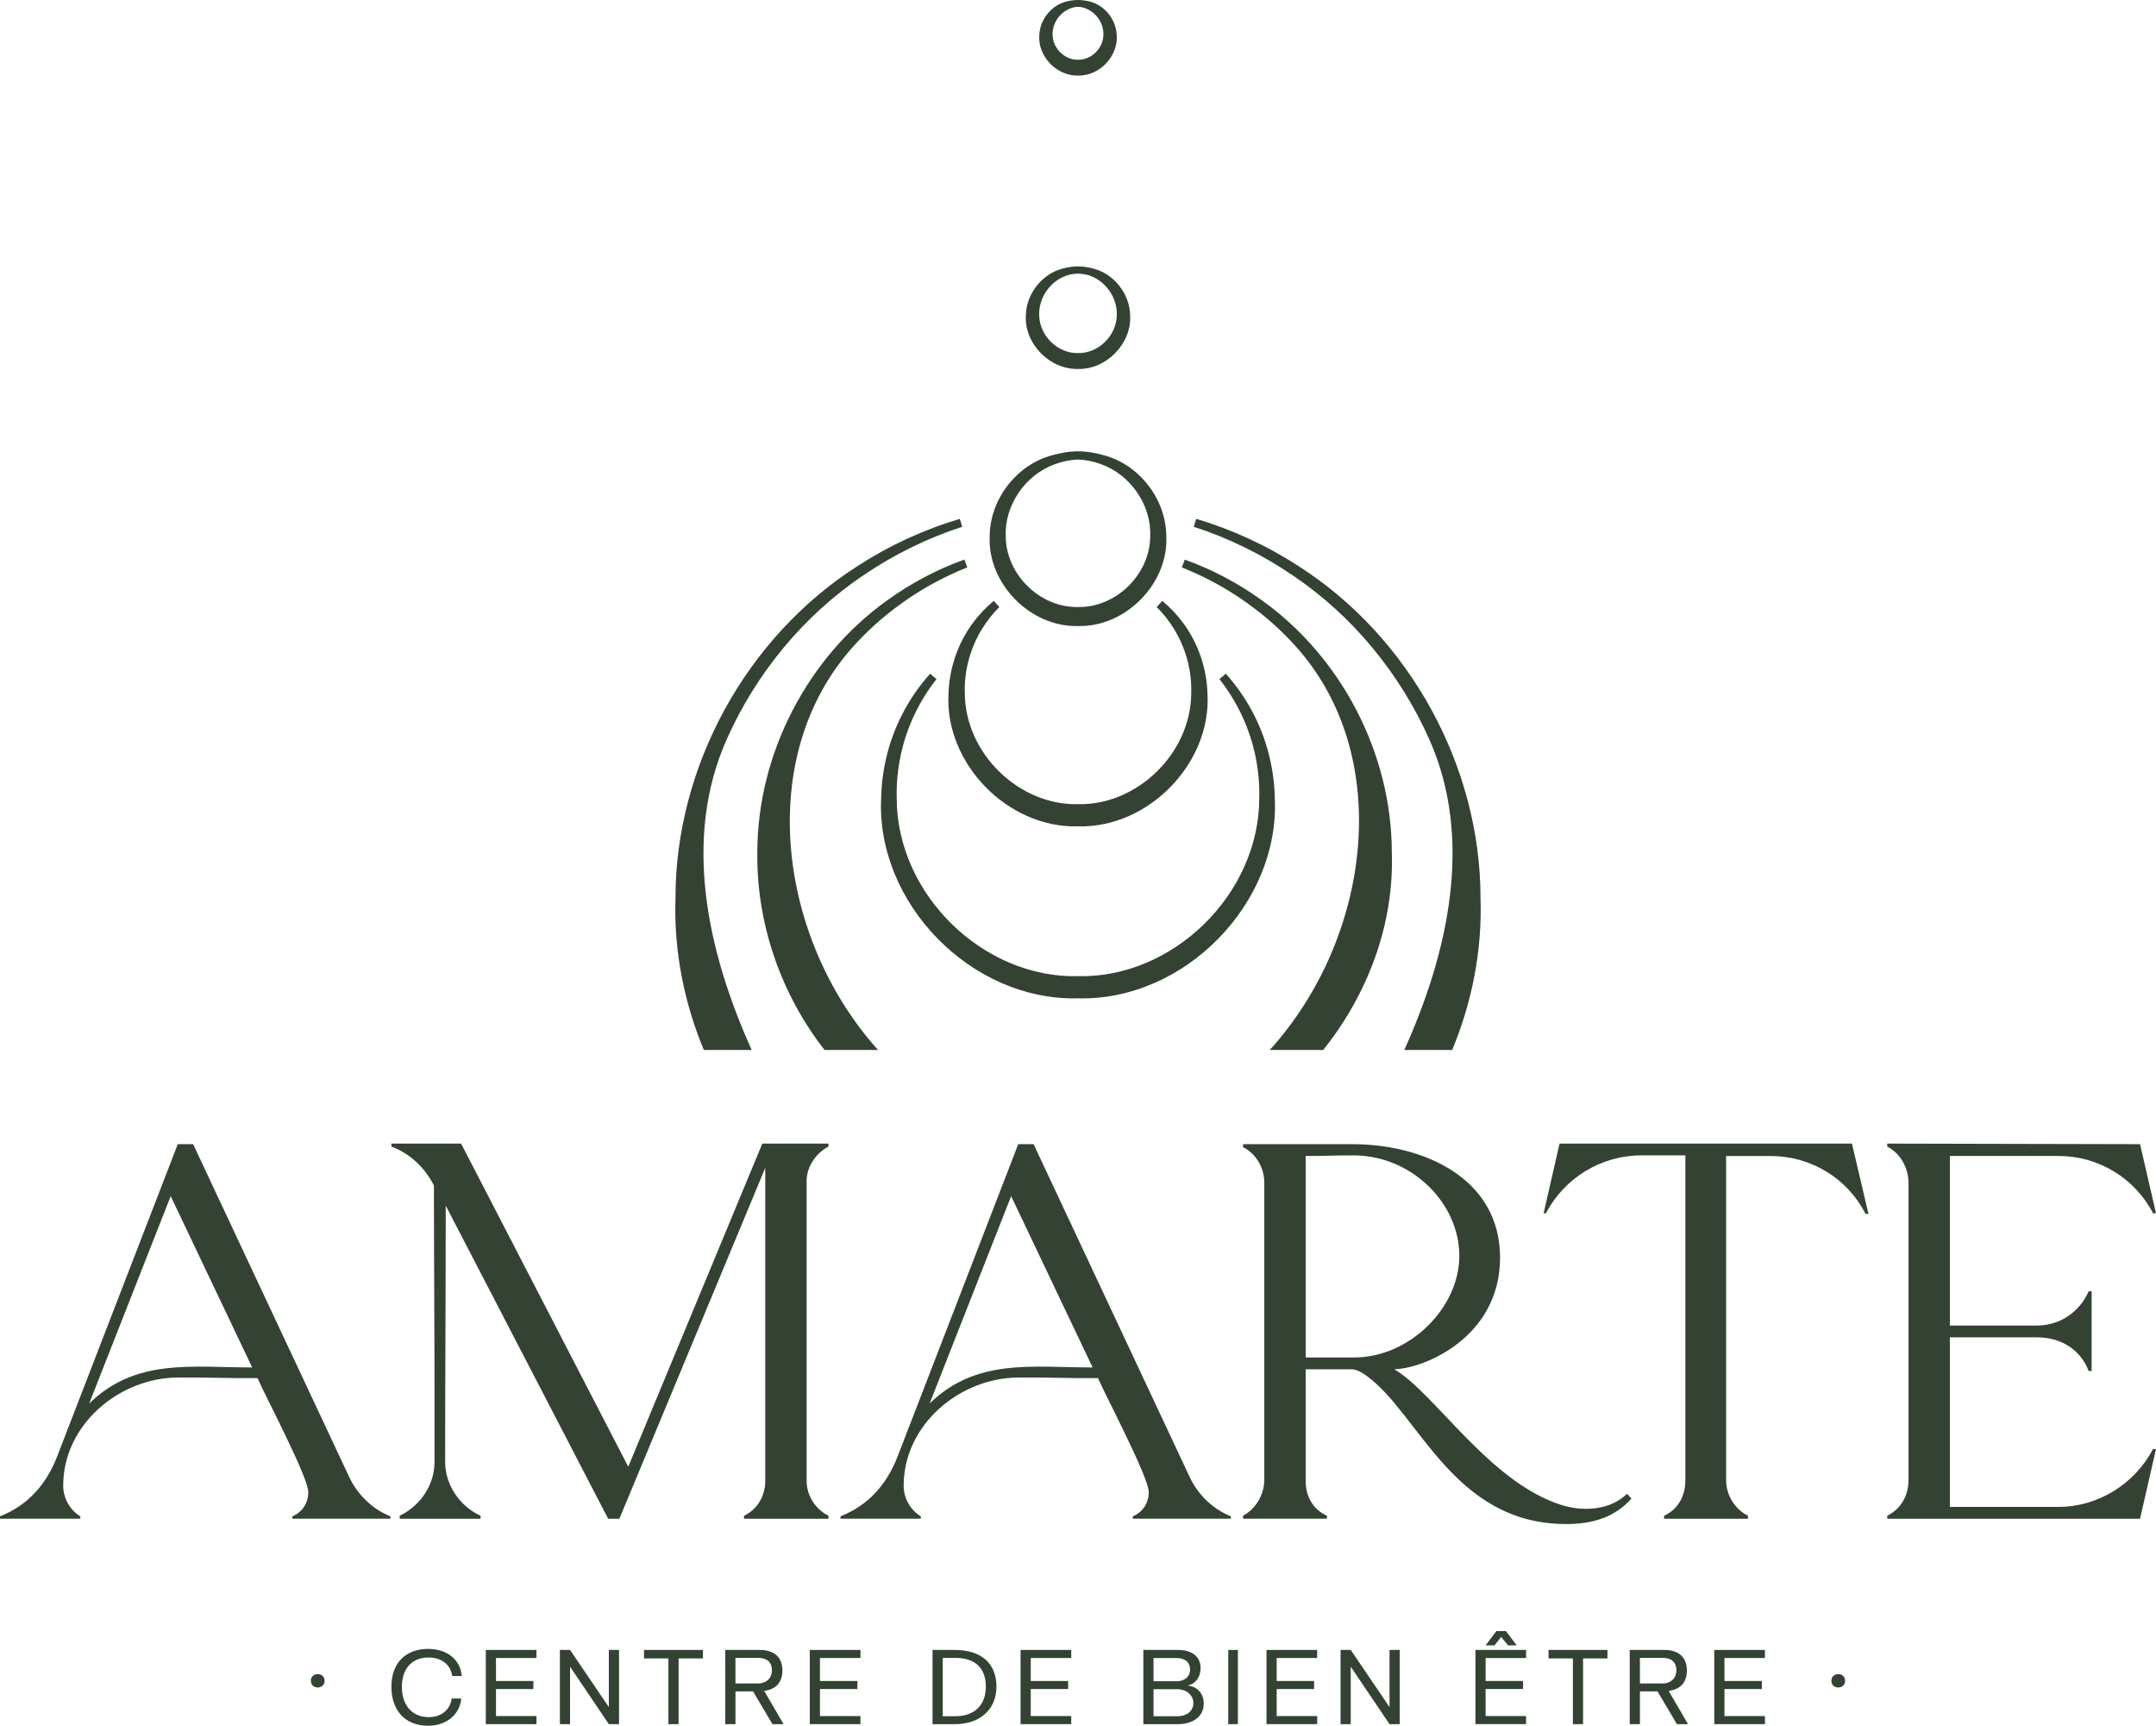
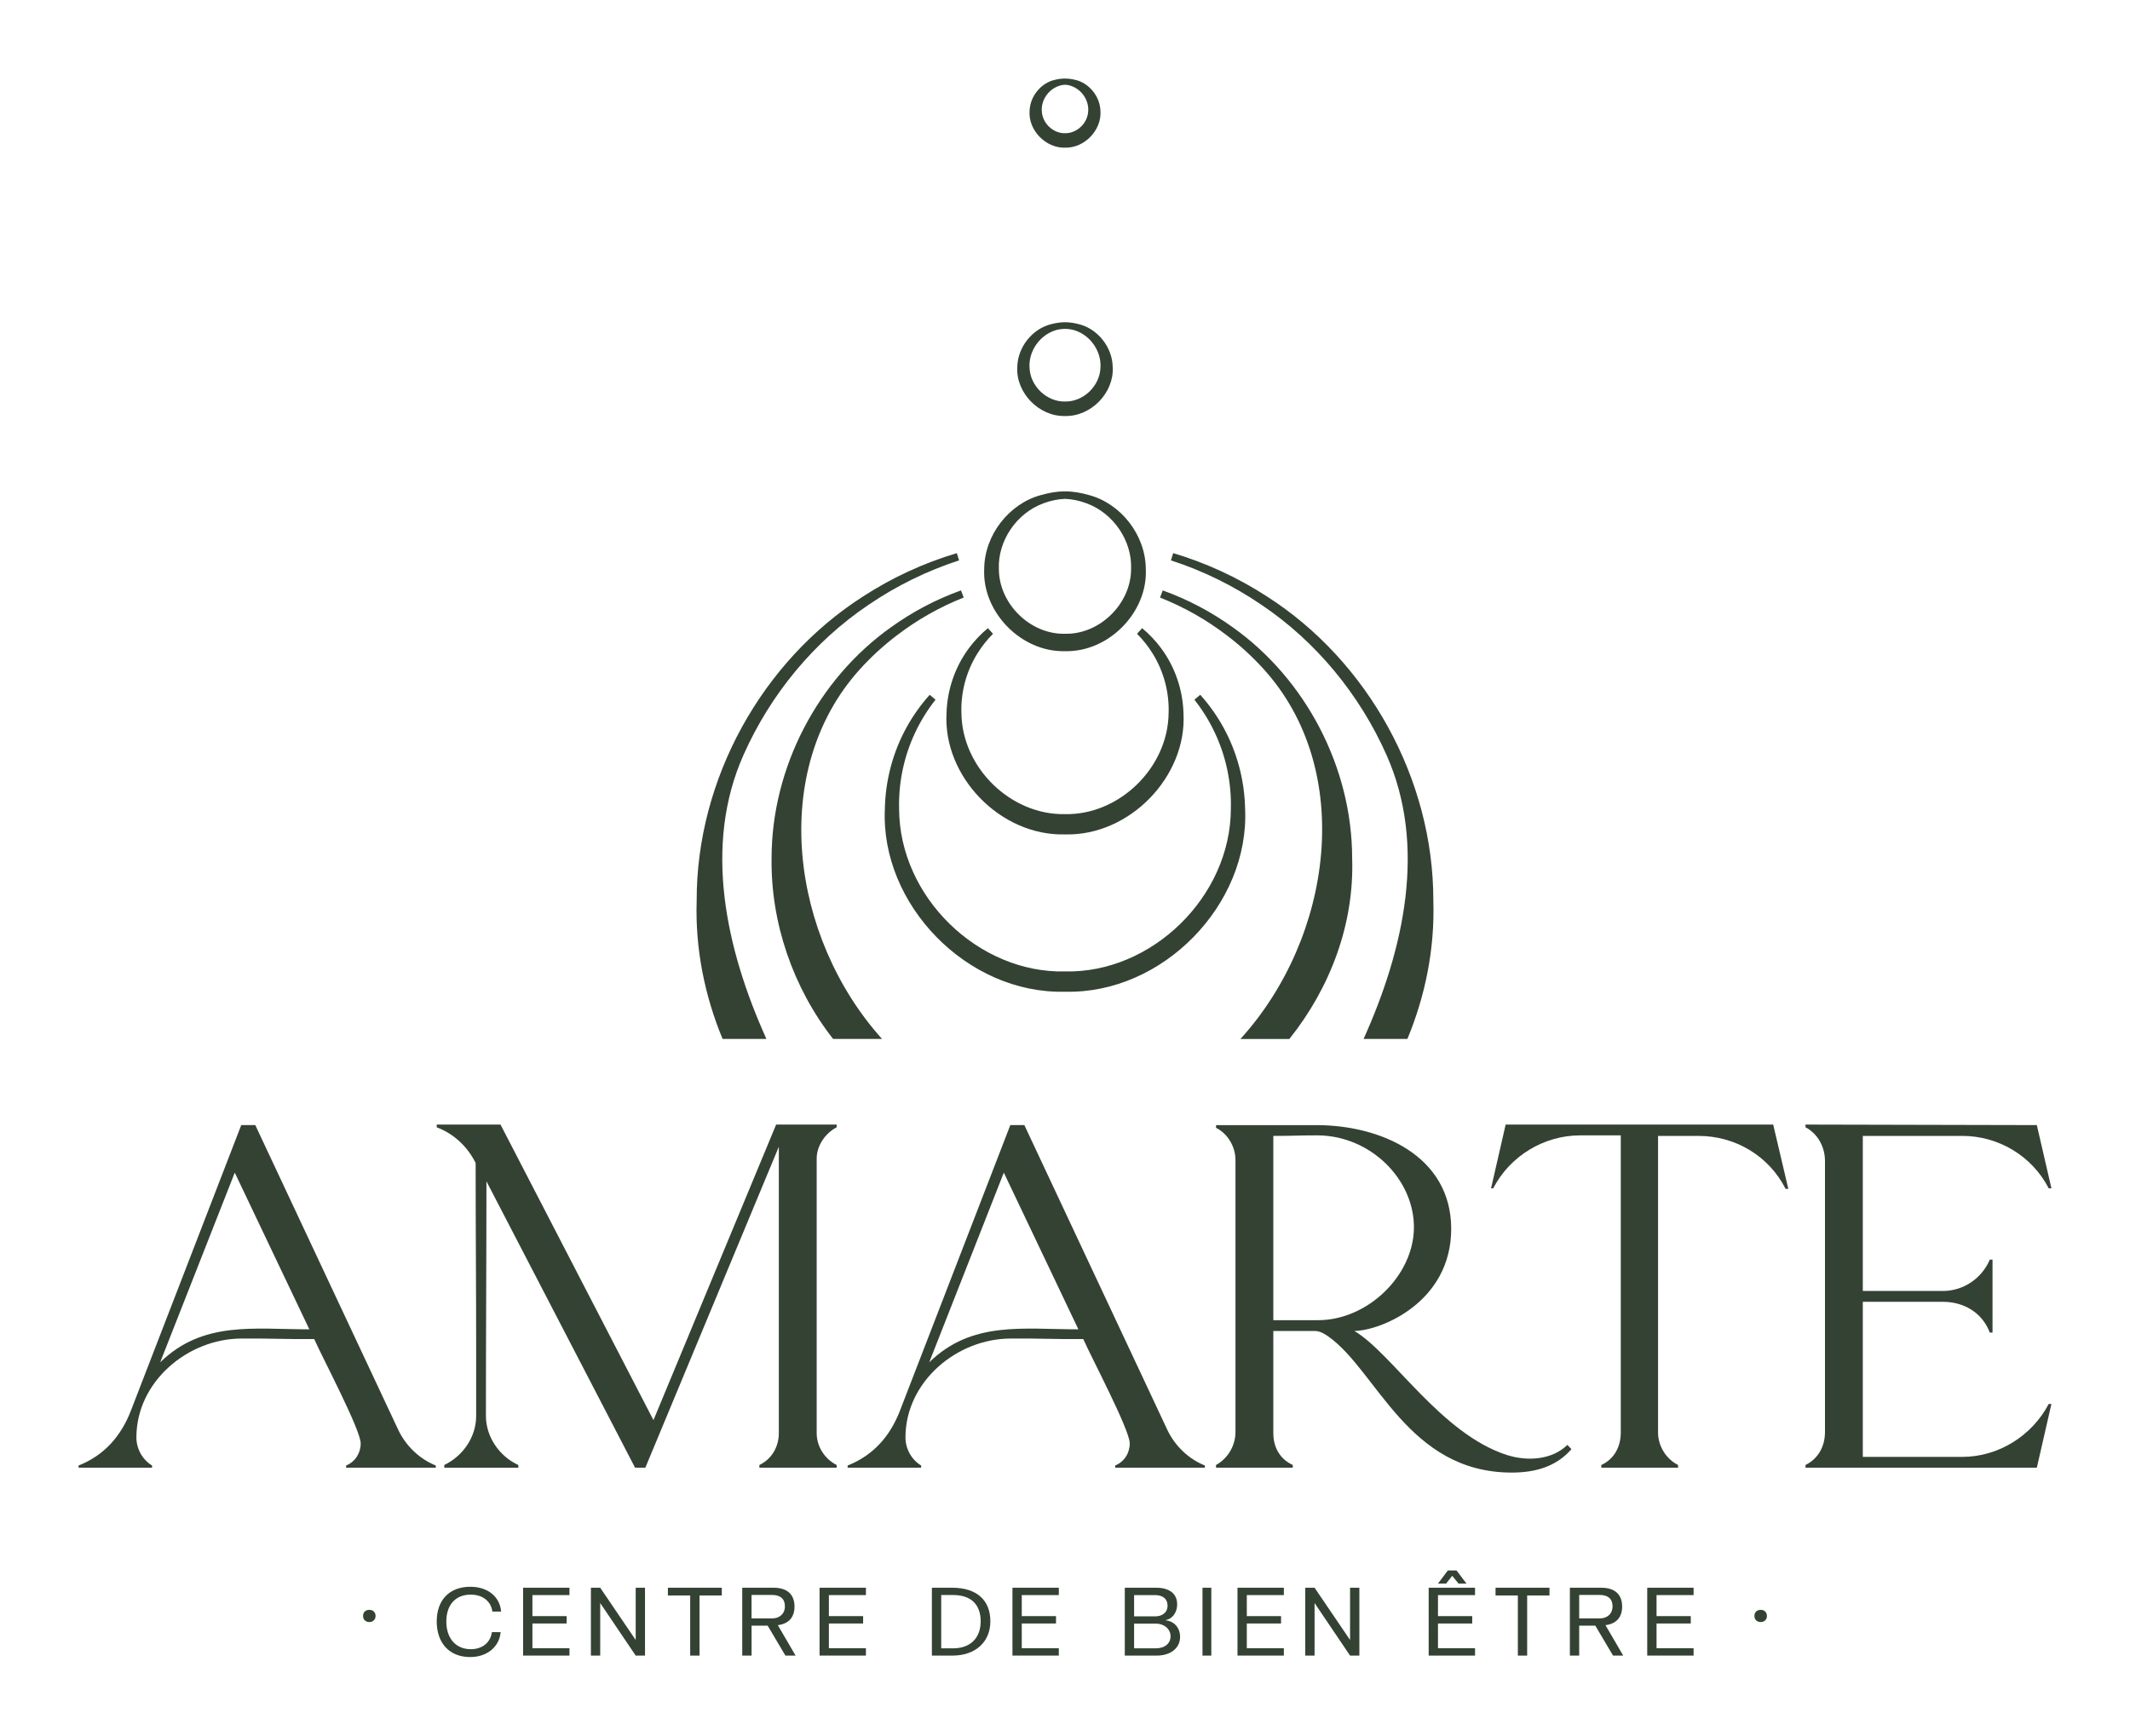
- <svg xmlns="http://www.w3.org/2000/svg" id="_Шар_1" data-name="Шар 1" viewBox="0 0 1004.4 803.8">
+ <svg xmlns="http://www.w3.org/2000/svg" id="_Шар_1" data-name="Шар 1" viewBox="-40 -40 1084.4 883.8">
  <defs>
    <style>
      .cls-1 {
        fill: #344234;
      }
    </style>
  </defs>
  <path class="cls-1" d="M448.27,245.36c-16.34,5.31-31.88,12.95-46.02,22.58-28.05,18.86-50.08,45.84-63.71,76.45-20.55,46.14-9.12,98.62,11.65,144.66h-22.31c-9.17-22.12-13.98-46.01-13.2-70.43-.13-61.8,33.19-121.97,84.75-154.92,14.76-9.58,30.88-17.03,47.7-22.03.38,1.23.77,2.47,1.15,3.7ZM450.62,264.28c-12.22,4.83-23.73,11.37-34.11,19.33-6.76,5.13-13.01,10.88-18.68,17.14-46.75,51.59-35.33,136.53,11.22,188.3h-24.92c-20.4-26.08-31.78-59.12-31.32-92.13.05-46.07,23.57-91.01,60.66-117.41,10.99-7.93,23.08-14.31,35.79-18.87.46,1.21.91,2.42,1.37,3.63ZM551.95,260.65c12.71,4.56,24.8,10.93,35.79,18.87,37.08,26.4,60.6,71.34,60.65,117.41,1.15,33.7-11.22,66.16-31.96,92.13h-24.91c46.95-51.67,58.65-136.91,11.65-188.53-5.61-6.17-11.79-11.84-18.47-16.91-10.38-7.96-21.89-14.5-34.12-19.33.46-1.21.91-2.42,1.37-3.63ZM557.28,241.66c16.82,5,32.93,12.45,47.69,22.03,51.55,32.95,84.87,93.13,84.75,154.92.78,24.42-4.03,48.31-13.2,70.43h-22.31c20.77-46.04,32.2-98.52,11.65-144.66-13.64-30.61-35.66-57.59-63.71-76.45-14.14-9.64-29.68-17.28-46.02-22.58.39-1.23.77-2.47,1.15-3.7ZM571.06,313.8c4.55,5.07,8.54,10.68,11.84,16.7,6.89,12.52,10.7,26.82,10.99,41.26,2.35,48.86-41.92,94.51-91.7,93.24-49.77,1.26-94.05-44.38-91.7-93.24.29-14.44,4.1-28.74,10.99-41.26,3.3-6.02,7.29-11.63,11.84-16.7.99.83,1.98,1.66,2.96,2.5-4.04,5.12-7.49,10.68-10.26,16.53-5.8,12.18-8.61,25.62-8.28,38.94.07,44.96,40.4,83.93,84.45,82.9,44.05,1.02,84.37-37.94,84.45-82.9.33-13.32-2.49-26.76-8.29-38.94-2.78-5.85-6.23-11.4-10.26-16.53.99-.84,1.98-1.67,2.96-2.5ZM541.46,279.87c3.62,2.99,6.89,6.44,9.7,10.25,6.98,9.41,11.05,21.13,11.36,33.08,1.82,32.15-27.36,62.55-60.32,61.7-32.96.84-62.14-29.55-60.32-61.7.32-11.95,4.38-23.67,11.36-33.08,2.82-3.81,6.09-7.26,9.71-10.25.87.96,1.74,1.91,2.6,2.87-3.1,3.1-5.81,6.55-8.08,10.24-5.62,9.12-8.38,19.76-8,30.22.36,28.07,25.48,51.98,52.74,51.36,27.26.62,52.38-23.29,52.74-51.36.37-10.46-2.39-21.09-8-30.22-2.26-3.69-4.98-7.14-8.08-10.24.87-.96,1.73-1.91,2.6-2.87ZM502.2,210.21c4.35,0,8.24.77,12.24,1.89,16.15,4.3,28.79,20.26,28.9,37.66,1.05,21.92-18.81,42.39-41.14,41.83-22.33.56-42.19-19.91-41.14-41.83.12-17.41,12.76-33.36,28.91-37.66,3.99-1.13,7.88-1.89,12.24-1.89ZM502.2,214.02c-3.75.18-7.43.94-10.89,2.24-13.97,5.09-23.36,19.32-22.78,33.5.09,17.92,16.15,33.37,33.66,32.97,17.51.41,33.58-15.05,33.66-32.97.58-14.18-8.81-28.41-22.77-33.5-3.45-1.3-7.13-2.06-10.89-2.24ZM502.2,124.08c2.44,0,4.77.4,7.11,1.01,9.43,2.33,17.03,11.6,17.18,21.88.75,12.95-11,25.21-24.29,24.87-13.29.34-25.04-11.92-24.29-24.87.16-10.28,7.75-19.55,17.18-21.88,2.34-.61,4.67-1.01,7.11-1.01ZM502.2,127.47c-1.86,0-4.1.34-5.98,1.1-7.62,2.99-12.5,10.81-12.08,18.41.2,9.61,8.79,17.69,18.06,17.48,9.27.21,17.86-7.87,18.06-17.48.42-7.6-4.46-15.43-12.08-18.41-1.89-.76-4.12-1.1-5.98-1.1ZM502.2,0c1.84.02,3.46.24,5.18.65,6.92,1.54,12.67,8.29,12.87,15.93.67,9.62-8.09,18.88-18.04,18.62-9.96.26-18.71-9-18.05-18.62.2-7.65,5.95-14.39,12.87-15.93,1.71-.41,3.34-.65,5.18-.65ZM502.2,3.17c-1.32,0-2.79.4-4.05.95-5.1,2.21-8.14,7.51-7.76,12.47.28,6.28,5.87,11.37,11.81,11.24,5.94.13,11.53-4.96,11.81-11.24.38-4.96-2.66-10.26-7.76-12.47-1.26-.55-2.56-.95-4.05-.95Z" />
  <path class="cls-1" d="M853.19,782.87c0-2.12,1.53-3.11,3.21-3.11s3.16,1.09,3.16,3.11-1.53,3.11-3.16,3.11-3.21-.99-3.21-3.11Z" />
  <path class="cls-1" d="M798.62,803.06v-34.56h23.6v3.75h-18.86v10.71h17.43v3.75h-17.43v12.59h18.86v3.75h-23.6Z" />
  <path class="cls-1" d="M763.98,772.16v11.95h10.66c2.87,0,6.32-1.73,6.32-6.17,0-3.85-2.42-5.77-6.56-5.77h-10.42ZM763.98,803.06h-4.74v-34.56h16c6.81,0,10.61,3.36,10.61,9.58,0,5.53-3.01,8.79-8.49,9.48l9.03,15.5h-5.18l-9.03-15.25h-8.2v15.25Z" />
  <path class="cls-1" d="M732.75,803.06v-30.61h-11.35v-3.95h27.45v3.95h-11.36v30.61h-4.74Z" />
  <path class="cls-1" d="M687.35,803.06v-34.56h23.6v3.75h-18.86v10.71h17.43v3.75h-17.43v12.59h18.86v3.75h-23.6ZM706.6,766.38h-4.05l-3.21-3.95-3.11,3.95h-4.15l5.03-6.67h4.44l5.04,6.67Z" />
  <path class="cls-1" d="M624.52,803.06v-34.56h4.74l18.07,26.61v-26.61h4.74v34.56h-4.74l-18.07-26.76v26.76h-4.74Z" />
  <path class="cls-1" d="M590.02,803.06v-34.56h23.6v3.75h-18.86v10.71h17.43v3.75h-17.43v12.59h18.86v3.75h-23.6Z" />
  <path class="cls-1" d="M572.2,803.06v-34.56h4.49v34.56h-4.49Z" />
  <path class="cls-1" d="M537.38,786.77v12.59h11.01c4.79,0,7.55-2.62,7.55-6.12,0-3.9-3.46-6.47-7.5-6.47h-11.06ZM537.38,772.26v10.81h10.96c2.71,0,6.07-1.48,6.07-5.48,0-3.35-2.37-5.33-6.32-5.33h-10.71ZM548.83,803.06h-16.19v-34.56h16.05c6.61,0,10.61,3.06,10.61,8.39,0,4.79-2.96,7.65-5.77,8.05v.15c3.41.35,7.26,3.01,7.26,8.49s-4.59,9.48-11.95,9.48Z" />
  <path class="cls-1" d="M475.45,803.06v-34.56h23.6v3.75h-18.86v10.71h17.43v3.75h-17.43v12.59h18.86v3.75h-23.6Z" />
  <path class="cls-1" d="M444.9,803.06h-10.47v-34.56h10.37c12.54,0,19.4,6.42,19.4,17.08s-7.7,17.48-19.3,17.48ZM439.18,772.21v27.15h6.07c8.54,0,14.02-5.03,14.02-13.77s-5.14-13.38-14.02-13.38h-6.07Z" />
  <path class="cls-1" d="M377.25,803.06v-34.56h23.6v3.75h-18.86v10.71h17.43v3.75h-17.43v12.59h18.86v3.75h-23.6Z" />
  <path class="cls-1" d="M342.62,772.16v11.95h10.66c2.86,0,6.32-1.73,6.32-6.17,0-3.85-2.42-5.77-6.57-5.77h-10.42ZM342.62,803.06h-4.74v-34.56h16c6.81,0,10.61,3.36,10.61,9.58,0,5.53-3.01,8.79-8.49,9.48l9.04,15.5h-5.18l-9.04-15.25h-8.19v15.25Z" />
  <path class="cls-1" d="M311.38,803.06v-30.61h-11.35v-3.95h27.45v3.95h-11.35v30.61h-4.74Z" />
  <path class="cls-1" d="M260.83,803.06v-34.56h4.74l18.07,26.61v-26.61h4.74v34.56h-4.74l-18.07-26.76v26.76h-4.74Z" />
  <path class="cls-1" d="M226.32,803.06v-34.56h23.6v3.75h-18.86v10.71h17.43v3.75h-17.43v12.59h18.86v3.75h-23.6Z" />
  <path class="cls-1" d="M199.37,803.8c-10.66,0-17.03-7.21-17.03-18.12s6.42-17.67,17.13-17.67c8.93,0,15.06,5.13,15.65,12.64h-4.44c-.74-5.38-5.08-8.64-11.01-8.64-7.9,0-12.44,5.33-12.44,13.72s4.69,14.07,12.49,14.07c5.63,0,9.97-3.21,10.71-8.69h4.44c-.59,7.26-6.66,12.69-15.5,12.69Z" />
  <path class="cls-1" d="M144.84,782.87c0-2.12,1.53-3.11,3.21-3.11s3.16,1.09,3.16,3.11-1.53,3.11-3.16,3.11-3.21-.99-3.21-3.11Z" />
  <path class="cls-1" d="M879.2,532.65l117.77.27,7.43,32.19h-1.38c-8.53-16.51-25.59-26.69-44.02-26.69h-50.63v78.97h40.72c10.46,0,19.81-6.33,23.94-15.96h1.38v37.15h-1.38c-3.85-10.18-13.21-15.68-23.94-15.68h-40.72v78.97h50.63c18.44,0,35.5-10.73,44.02-26.96h1.38l-7.43,32.47h-117.77v-1.38c6.61-3.3,9.91-9.63,9.91-16.78v-138.13c0-6.88-3.58-13.76-9.91-17.06v-1.38Z" />
  <path class="cls-1" d="M726.55,532.65h136.2l7.7,32.74h-1.38c-8.53-16.78-25.59-26.96-44.3-26.96h-20.64v151.06c0,6.88,4.13,13.48,10.18,16.51v1.38h-39.07v-1.38c6.61-3.02,9.91-9.35,9.91-16.51v-151.34h-20.64c-18.44,0-35.77,10.46-44.3,26.96h-1.1l7.43-32.47Z" />
  <path class="cls-1" d="M608.26,538.43v93.83h22.77c25.32,0,48.81-22.84,48.81-47.33s-22.03-46.5-48.81-46.78c-12.66,0-10.11.27-22.77.27ZM608.26,637.76v52c0,7.15,3.3,13.21,9.9,16.23v1.38h-39.07v-1.38c6.05-3.3,9.9-9.9,9.9-16.78v-138.4c0-6.88-3.85-13.48-9.9-16.51v-1.37h51.11c32.75,0,68.62,15.68,68.62,52.83s-35.43,51.73-49.29,52c19.04,11.19,43.95,52.24,77.52,63.11,10.46,3.39,23.05,2.58,30.92-5.1l2.07,2.18c-7.86,9-18.58,11.91-30.41,11.91-52.62,0-68.54-51.45-93.03-69.06-1.93-1.38-4.4-3.03-7.15-3.03h-21.19Z" />
  <path class="cls-1" d="M527.73,706.27c4.68-1.93,7.43-6.33,7.43-11.28,0-6.88-19.54-43.75-23.66-53.11h-9.35l-18.16-.27h-9.35c-27.52,0-53.66,22.01-53.66,50.35,0,5.78,3.03,11.28,7.98,14.31v1.1h-37.42v-1.1c13.21-5.23,21.74-15.13,26.69-28.07l56.13-145.28h7.15l72.92,155.46c3.85,7.98,10.73,14.58,18.99,17.88v1.1h-45.68v-1.1ZM509.02,636.93l-37.97-79.8-37.97,96.58c21.74-21.19,47.6-16.79,75.94-16.79Z" />
  <path class="cls-1" d="M214.81,532.65l77.87,150.51,62.46-150.51h30.82v1.38c-5.78,3.02-10.18,9.35-10.18,15.96v139.78c0,6.88,4.13,13.21,10.18,16.23v1.38h-39.35v-1.38c6.33-3.02,9.9-9.35,9.9-16.23v-145.83l-67.96,163.44h-5.23l-75.67-145.83c0,39.9-.27,79.52-.27,119.42,0,10.73,6.88,20.64,16.51,25.04v1.38h-37.7v-1.38c9.63-4.68,16.23-14.31,16.23-25.04v-32.19c0-32.19-.27-64.39-.27-96.58-4.13-8.25-11.01-14.86-19.81-18.16v-1.38h32.47Z" />
  <path class="cls-1" d="M136.2,706.27c4.68-1.93,7.43-6.33,7.43-11.28,0-6.88-19.54-43.75-23.66-53.11h-9.36l-18.16-.27h-9.36c-27.52,0-53.65,22.01-53.65,50.35,0,5.78,3.03,11.28,7.98,14.31v1.1H0v-1.1c13.21-5.23,21.73-15.13,26.69-28.07l56.13-145.28h7.15l72.92,155.46c3.85,7.98,10.73,14.58,18.98,17.88v1.1h-45.67v-1.1ZM117.49,636.93l-37.97-79.8-37.97,96.58c21.74-21.19,47.6-16.79,75.94-16.79Z" />
</svg>
